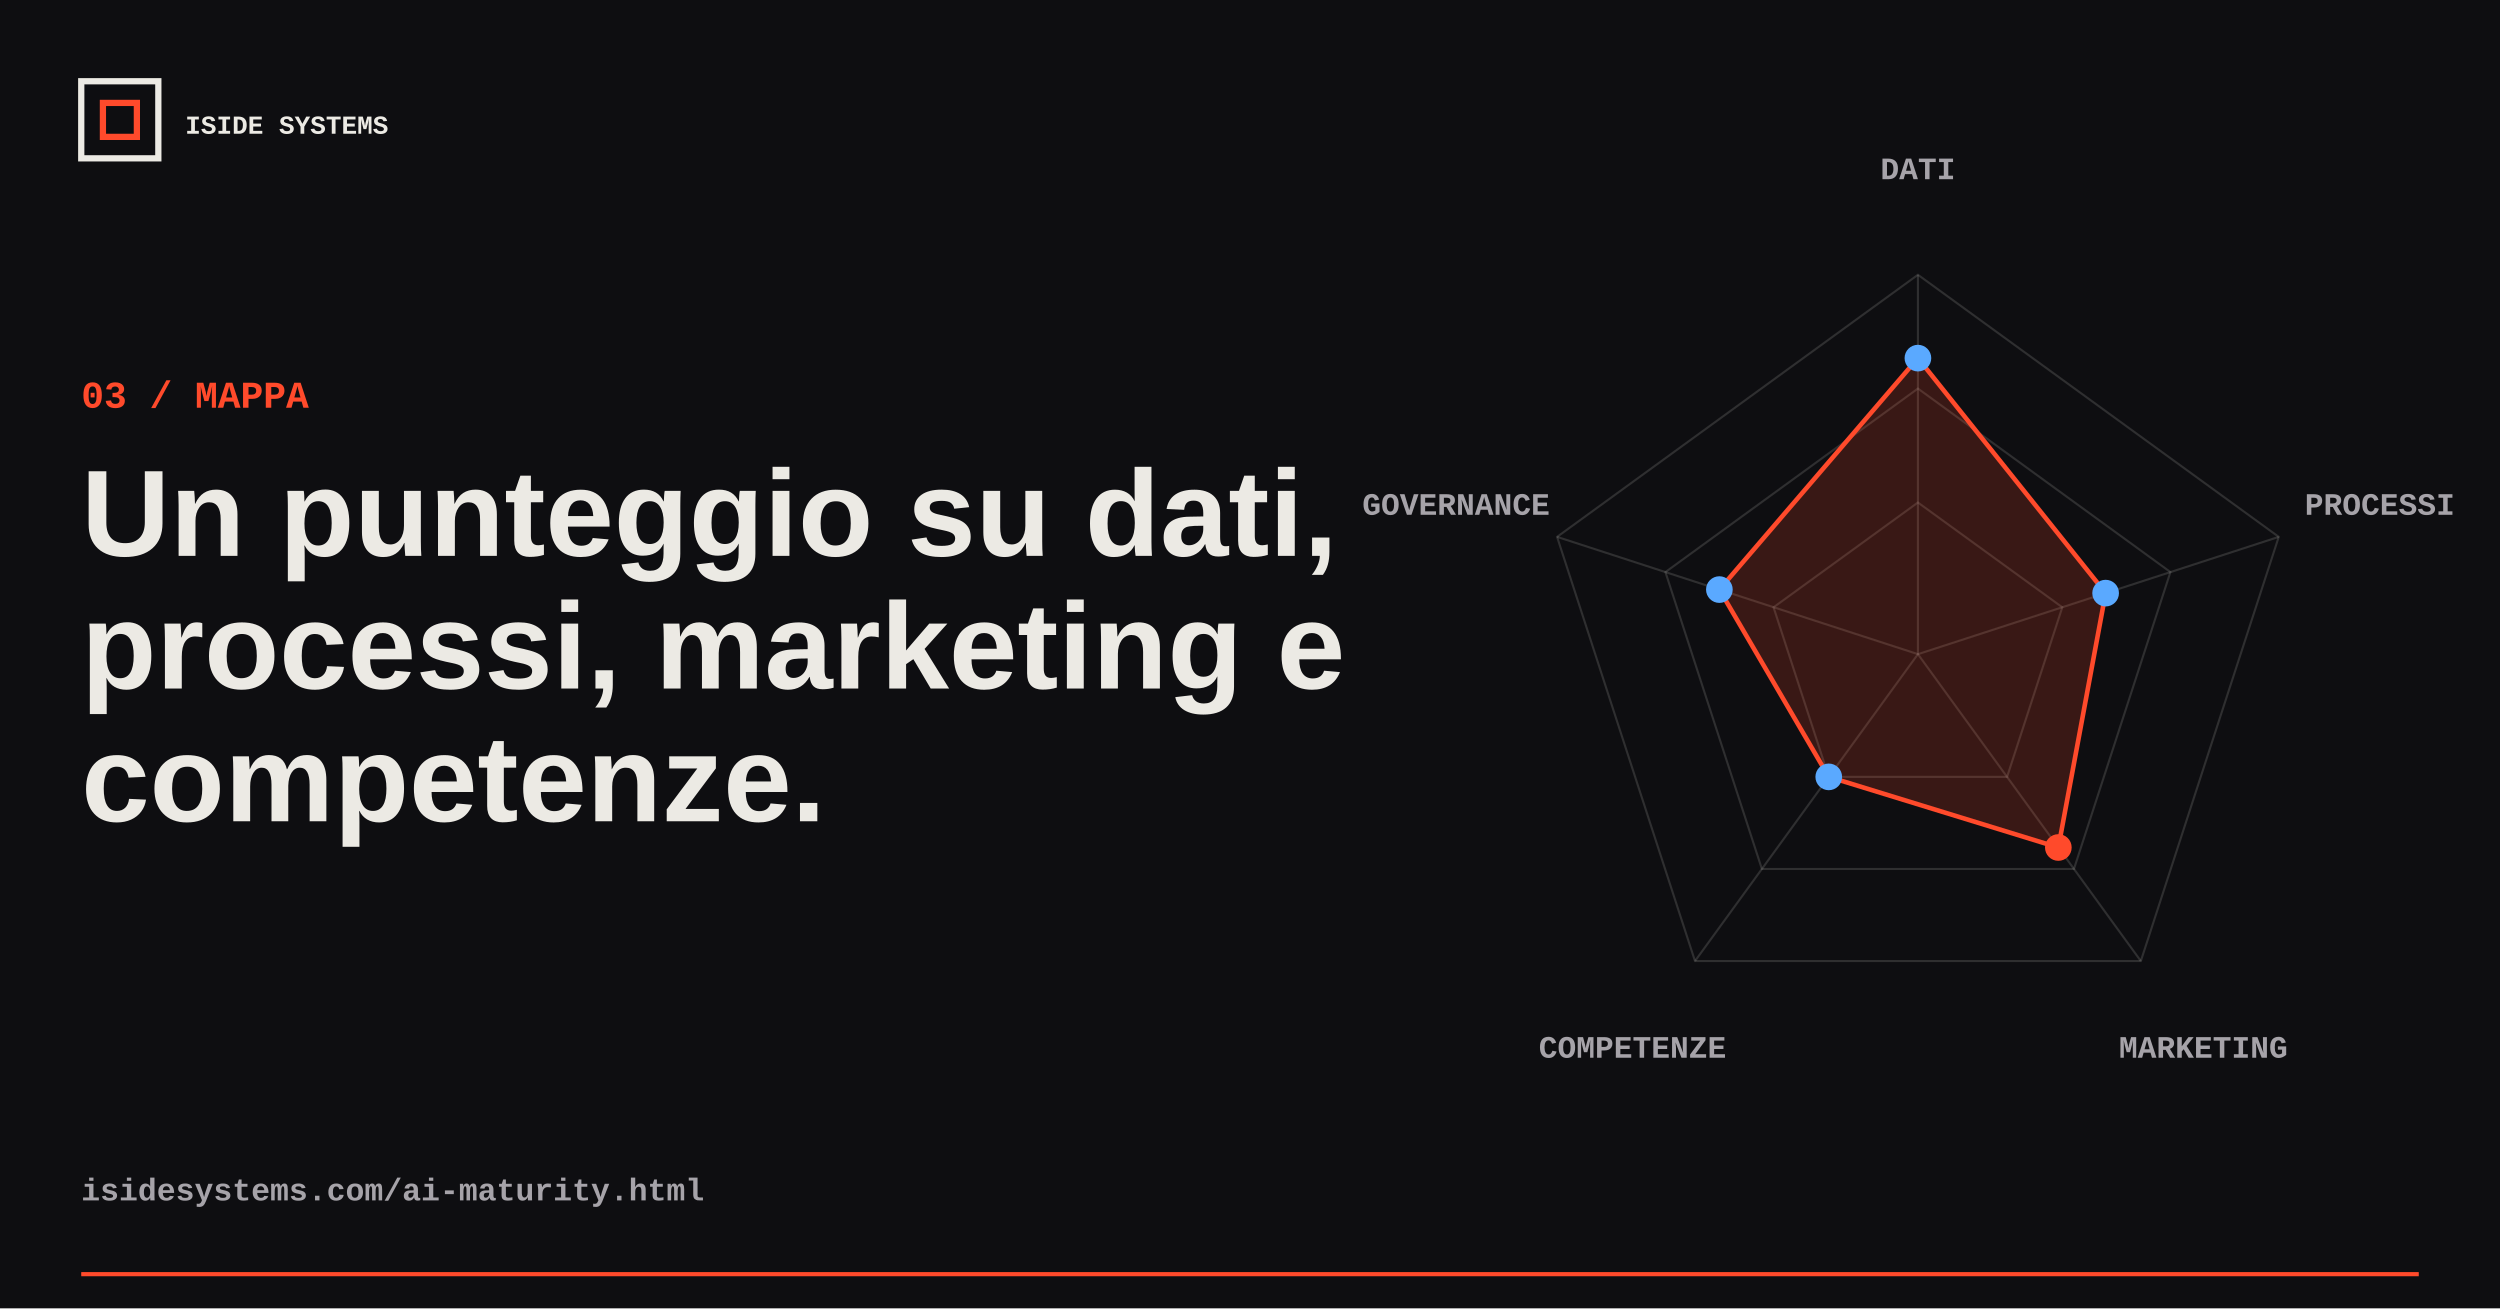
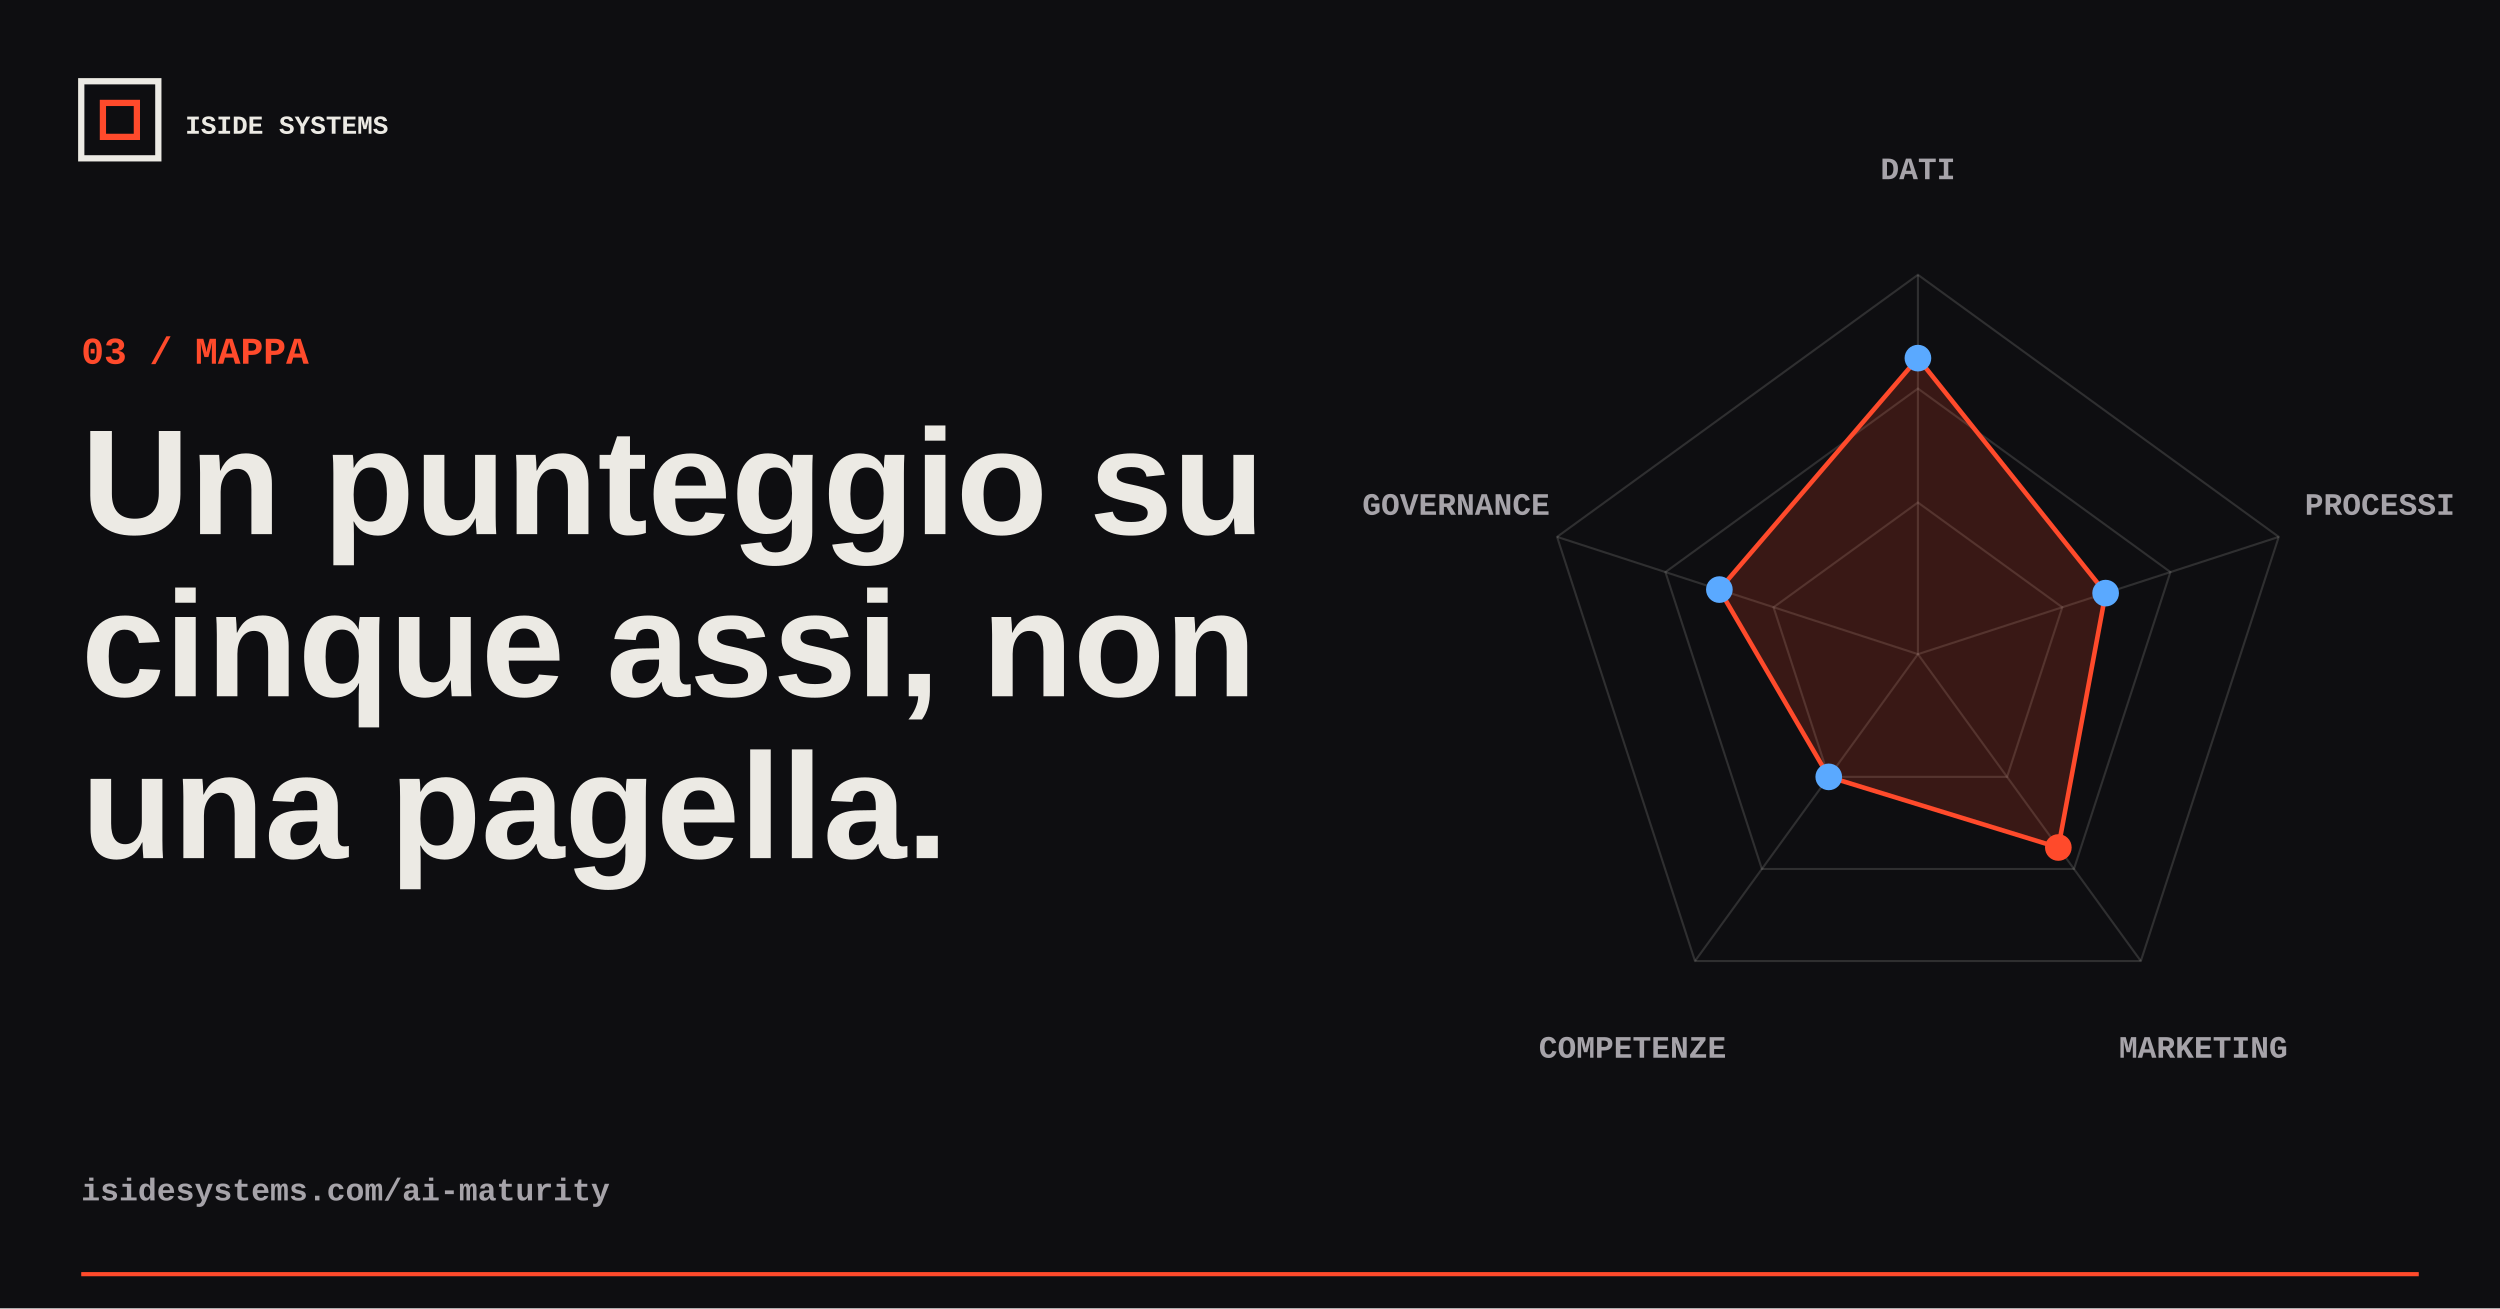
<svg xmlns="http://www.w3.org/2000/svg" width="1200" height="628" viewBox="0 0 1200 628">
  <rect width="1200" height="628" fill="#0e0e11" />
  <rect x="39" y="39" width="37.0" height="37.0" fill="none" stroke="#eceae4" stroke-width="3" />
  <rect x="49.4" y="49.4" width="16.3" height="16.3" fill="none" stroke="#ff4a2b" stroke-width="3" />
  <text x="88.9" y="64.2" fill="#eceae4" font-family="Menlo,Courier New,monospace" font-size="12.5" font-weight="650" letter-spacing="0.00" text-anchor="start">ISIDE SYSTEMS</text>
-   <text x="39.0" y="195.7" fill="#ff4a2b" font-family="Menlo,Courier New,monospace" font-size="18.2" font-weight="600" letter-spacing="0.00" text-anchor="start" textLength="110.0" lengthAdjust="spacingAndGlyphs">03 / MAPPA</text>
-   <text x="39.0" y="266.8" fill="#eceae4" font-family="Helvetica Neue,Arial,sans-serif" font-size="59.0" font-weight="700" letter-spacing="0.00" text-anchor="start" textLength="600.0" lengthAdjust="spacingAndGlyphs">Un punteggio su dati,</text>
-   <text x="39.0" y="330.5" fill="#eceae4" font-family="Helvetica Neue,Arial,sans-serif" font-size="59.0" font-weight="700" letter-spacing="0.00" text-anchor="start" textLength="609.0" lengthAdjust="spacingAndGlyphs">processi, marketing e</text>
-   <text x="39.0" y="394.2" fill="#eceae4" font-family="Helvetica Neue,Arial,sans-serif" font-size="59.0" font-weight="700" letter-spacing="0.00" text-anchor="start" textLength="364.0" lengthAdjust="spacingAndGlyphs">competenze.</text>
+   <text x="39.0" y="174.6" fill="#ff4a2b" font-family="Menlo,Courier New,monospace" font-size="18.2" font-weight="600" letter-spacing="0.00" text-anchor="start" textLength="110.0" lengthAdjust="spacingAndGlyphs">03 / MAPPA</text>
+   <text x="39.0" y="256.4" fill="#eceae4" font-family="Helvetica Neue,Arial,sans-serif" font-size="72.0" font-weight="700" letter-spacing="0.00" text-anchor="start" textLength="565.0" lengthAdjust="spacingAndGlyphs">Un punteggio su</text>
+   <text x="39.0" y="334.2" fill="#eceae4" font-family="Helvetica Neue,Arial,sans-serif" font-size="72.0" font-weight="700" letter-spacing="0.00" text-anchor="start" textLength="559.0" lengthAdjust="spacingAndGlyphs">cinque assi, non</text>
+   <text x="39.0" y="411.9" fill="#eceae4" font-family="Helvetica Neue,Arial,sans-serif" font-size="72.0" font-weight="700" letter-spacing="0.00" text-anchor="start" textLength="416.0" lengthAdjust="spacingAndGlyphs">una pagella.</text>
  <g>
    <polygon points="920.6,241.2 989.9,291.5 963.4,372.9 877.8,372.9 851.3,291.5" fill="none" stroke="#eceae4" stroke-opacity=".15" />
    <polygon points="920.6,186.5 1041.8,274.6 995.5,417.1 845.7,417.1 799.4,274.6" fill="none" stroke="#eceae4" stroke-opacity=".15" />
    <polygon points="920.6,131.9 1093.8,257.7 1027.6,461.3 813.6,461.3 747.4,257.7" fill="none" stroke="#eceae4" stroke-opacity=".15" />
    <path d="M920.6 314.0L920.6 131.9" stroke="#eceae4" stroke-opacity=".15" />
    <path d="M920.6 314.0L1093.8 257.7" stroke="#eceae4" stroke-opacity=".15" />
    <path d="M920.6 314.0L1027.6 461.3" stroke="#eceae4" stroke-opacity=".15" />
    <path d="M920.6 314.0L813.6 461.3" stroke="#eceae4" stroke-opacity=".15" />
    <path d="M920.6 314.0L747.4 257.7" stroke="#eceae4" stroke-opacity=".15" />
    <polygon points="920.6,171.9 1010.7,284.7 988.0,406.8 877.8,372.9 825.3,283.0" fill="rgba(255,74,43,.18)" stroke="#ff4a2b" stroke-width="2.2" />
    <circle cx="920.6" cy="171.9" r="6.4" fill="#5aa9ff" />
    <circle cx="1010.7" cy="284.7" r="6.4" fill="#5aa9ff" />
    <circle cx="988.0" cy="406.8" r="6.4" fill="#ff4a2b" />
    <circle cx="877.8" cy="372.9" r="6.4" fill="#5aa9ff" />
    <circle cx="825.3" cy="283.0" r="6.4" fill="#5aa9ff" />
    <text x="920.6" y="86.0" fill="#a6a3a9" font-family="Menlo,Courier New,monospace" font-size="15.0" font-weight="600" letter-spacing="0.00" text-anchor="middle" textLength="36.0" lengthAdjust="spacingAndGlyphs">DATI</text>
    <text x="1142.3" y="247.1" fill="#a6a3a9" font-family="Menlo,Courier New,monospace" font-size="15.0" font-weight="600" letter-spacing="0.00" text-anchor="middle" textLength="72.0" lengthAdjust="spacingAndGlyphs">PROCESSI</text>
    <text x="1057.6" y="507.7" fill="#a6a3a9" font-family="Menlo,Courier New,monospace" font-size="15.0" font-weight="600" letter-spacing="0.00" text-anchor="middle" textLength="81.0" lengthAdjust="spacingAndGlyphs">MARKETING</text>
    <text x="783.6" y="507.7" fill="#a6a3a9" font-family="Menlo,Courier New,monospace" font-size="15.0" font-weight="600" letter-spacing="0.00" text-anchor="middle" textLength="90.0" lengthAdjust="spacingAndGlyphs">COMPETENZE</text>
    <text x="698.9" y="247.1" fill="#a6a3a9" font-family="Menlo,Courier New,monospace" font-size="15.0" font-weight="600" letter-spacing="0.00" text-anchor="middle" textLength="90.0" lengthAdjust="spacingAndGlyphs">GOVERNANCE</text>
  </g>
-   <text x="39.0" y="576.2" fill="#a6a3a9" font-family="Menlo,Courier New,monospace" font-size="15.1" font-weight="600" letter-spacing="0.00" text-anchor="start" textLength="297.0" lengthAdjust="spacingAndGlyphs">isidesystems.com/ai-maturity.html</text>
+   <text x="39.0" y="576.2" fill="#a6a3a9" font-family="Menlo,Courier New,monospace" font-size="15.1" font-weight="600" letter-spacing="0.00" text-anchor="start" textLength="252.0" lengthAdjust="spacingAndGlyphs">isidesystems.com/ai-maturity</text>
  <path d="M39 611.6H1161" stroke="#eceae4" stroke-opacity=".15" />
  <path d="M39 611.6H1161" stroke="#ff4a2b" stroke-width="2" />
</svg>
